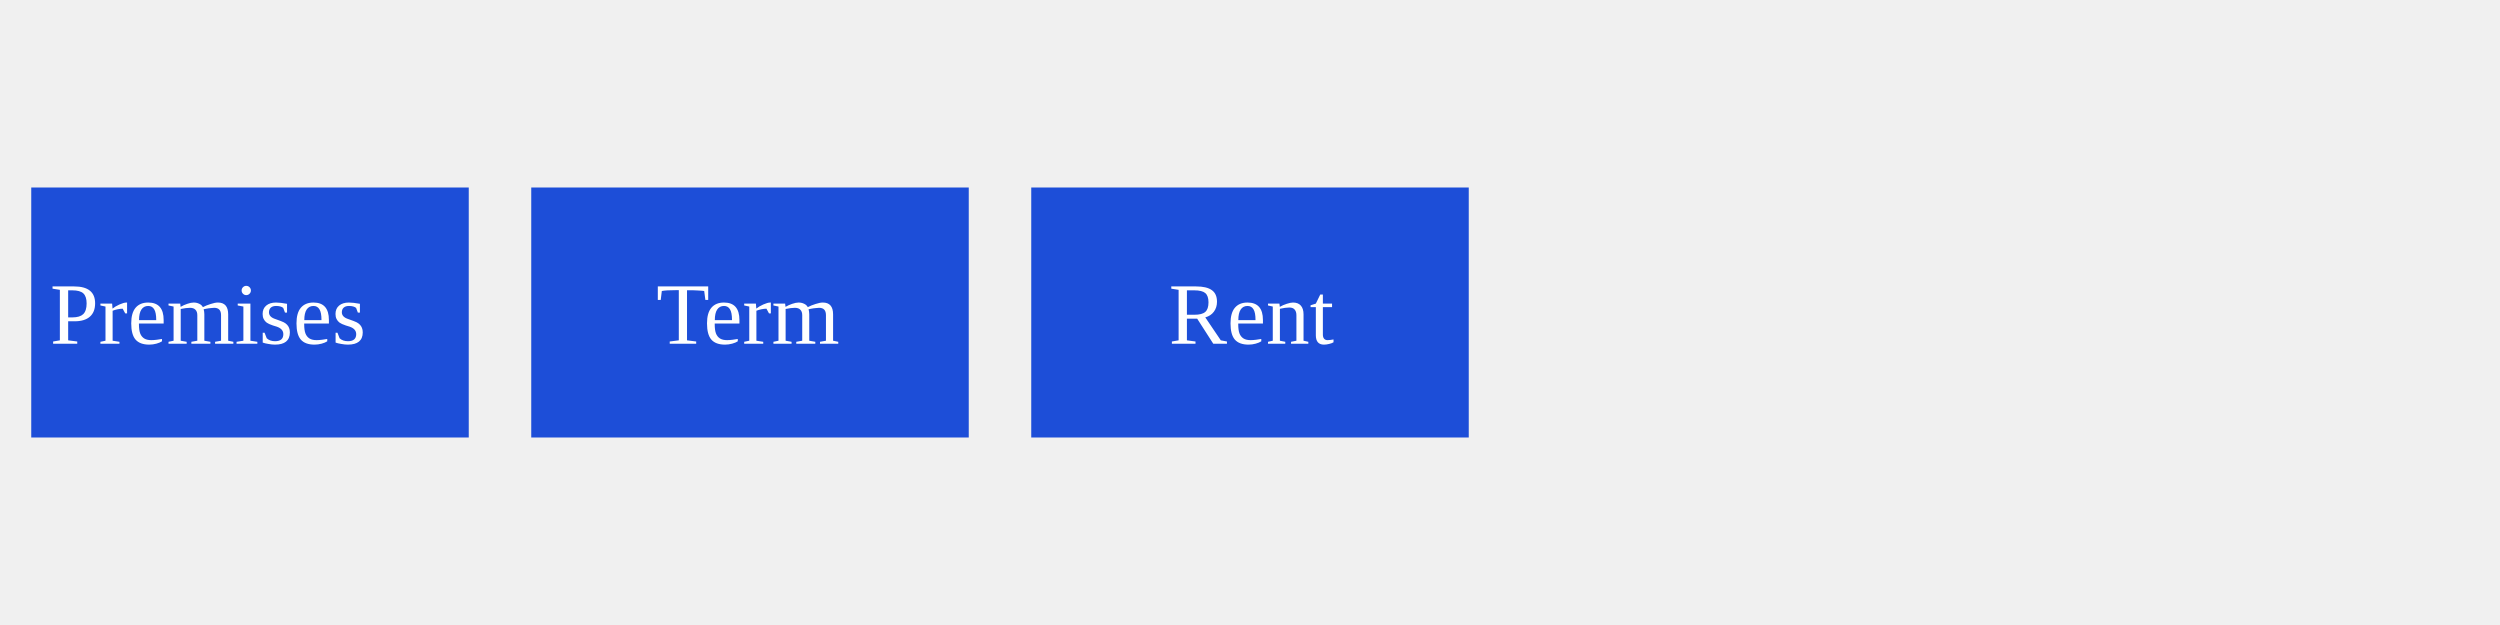
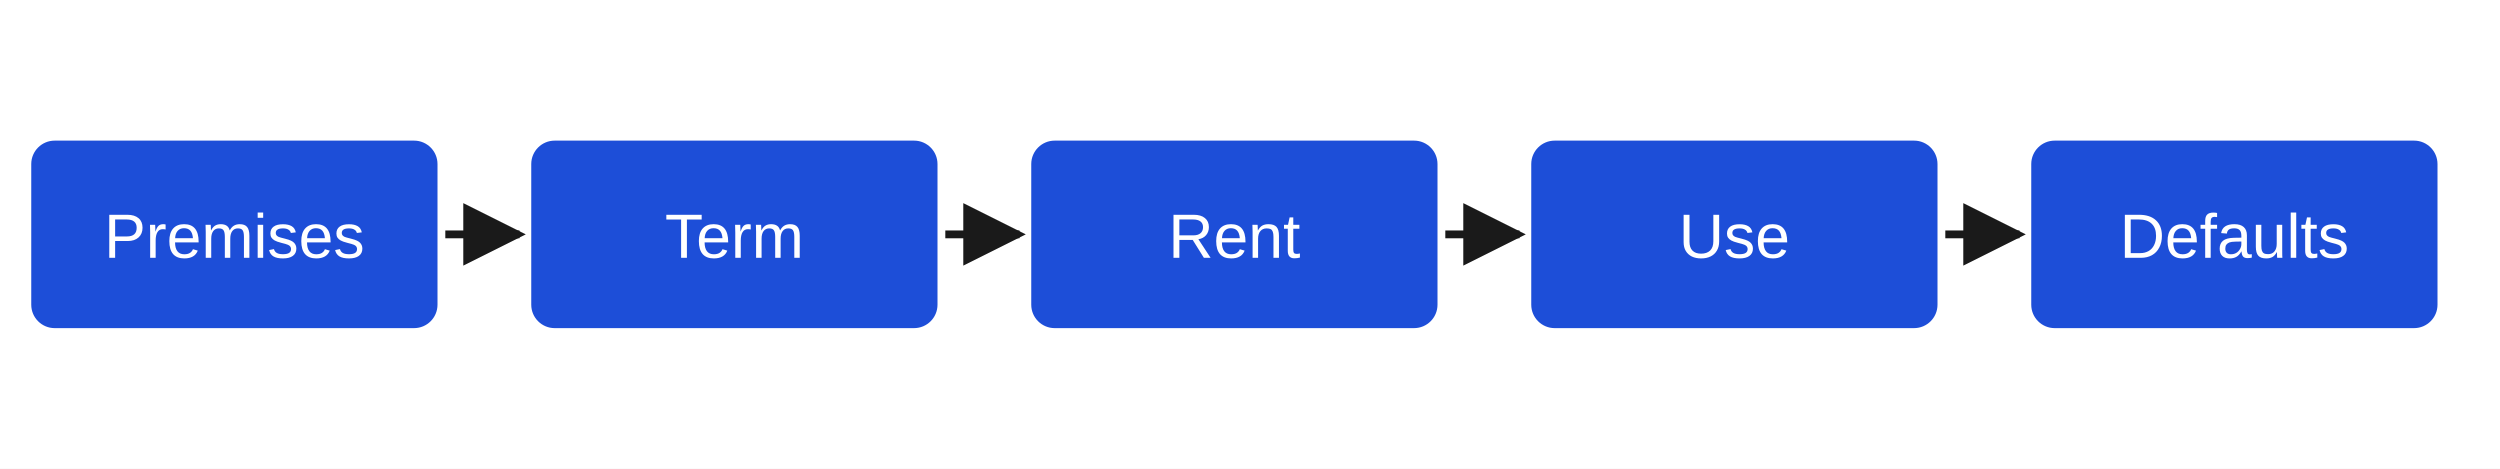
- <svg xmlns="http://www.w3.org/2000/svg" viewBox="0 0 400 100" role="img">
-   <rect x="5" y="30" width="70" height="40" fill="#1d4ed8" />
-   <text x="8" y="55" fill="#ffffff" font-size="14">Premises</text>
-   <rect x="85" y="30" width="70" height="40" fill="#1d4ed8" />
-   <text x="105" y="55" fill="#ffffff" font-size="14">Term</text>
-   <rect x="165" y="30" width="70" height="40" fill="#1d4ed8" />
-   <text x="187" y="55" fill="#ffffff" font-size="14">Rent</text>
+ <svg xmlns="http://www.w3.org/2000/svg" viewBox="0 0 640 120" role="img" font-family="Arial, sans-serif">
+   <rect width="640" height="120" fill="#ffffff" />
+   <defs>
+     <marker id="arrow" viewBox="0 0 10 10" refX="9" refY="5" markerWidth="8" markerHeight="8" orient="auto">
+       <path d="M0,0 L10,5 L0,10 z" fill="#1a1a1a" />
+     </marker>
+   </defs>
+   <rect x="8" y="36" width="104" height="48" rx="6" fill="#1d4ed8" />
+   <text x="60" y="66" fill="#ffffff" font-size="16" text-anchor="middle">Premises</text>
+   <line x1="114" y1="60" x2="133" y2="60" stroke="#1a1a1a" stroke-width="2" marker-end="url(#arrow)" />
+   <rect x="136" y="36" width="104" height="48" rx="6" fill="#1d4ed8" />
+   <text x="188" y="66" fill="#ffffff" font-size="16" text-anchor="middle">Term</text>
+   <line x1="242" y1="60" x2="261" y2="60" stroke="#1a1a1a" stroke-width="2" marker-end="url(#arrow)" />
+   <rect x="264" y="36" width="104" height="48" rx="6" fill="#1d4ed8" />
+   <text x="316" y="66" fill="#ffffff" font-size="16" text-anchor="middle">Rent</text>
+   <line x1="370" y1="60" x2="389" y2="60" stroke="#1a1a1a" stroke-width="2" marker-end="url(#arrow)" />
+   <rect x="392" y="36" width="104" height="48" rx="6" fill="#1d4ed8" />
+   <text x="444" y="66" fill="#ffffff" font-size="16" text-anchor="middle">Use</text>
+   <line x1="498" y1="60" x2="517" y2="60" stroke="#1a1a1a" stroke-width="2" marker-end="url(#arrow)" />
+   <rect x="520" y="36" width="104" height="48" rx="6" fill="#1d4ed8" />
+   <text x="572" y="66" fill="#ffffff" font-size="16" text-anchor="middle">Defaults</text>
</svg>
